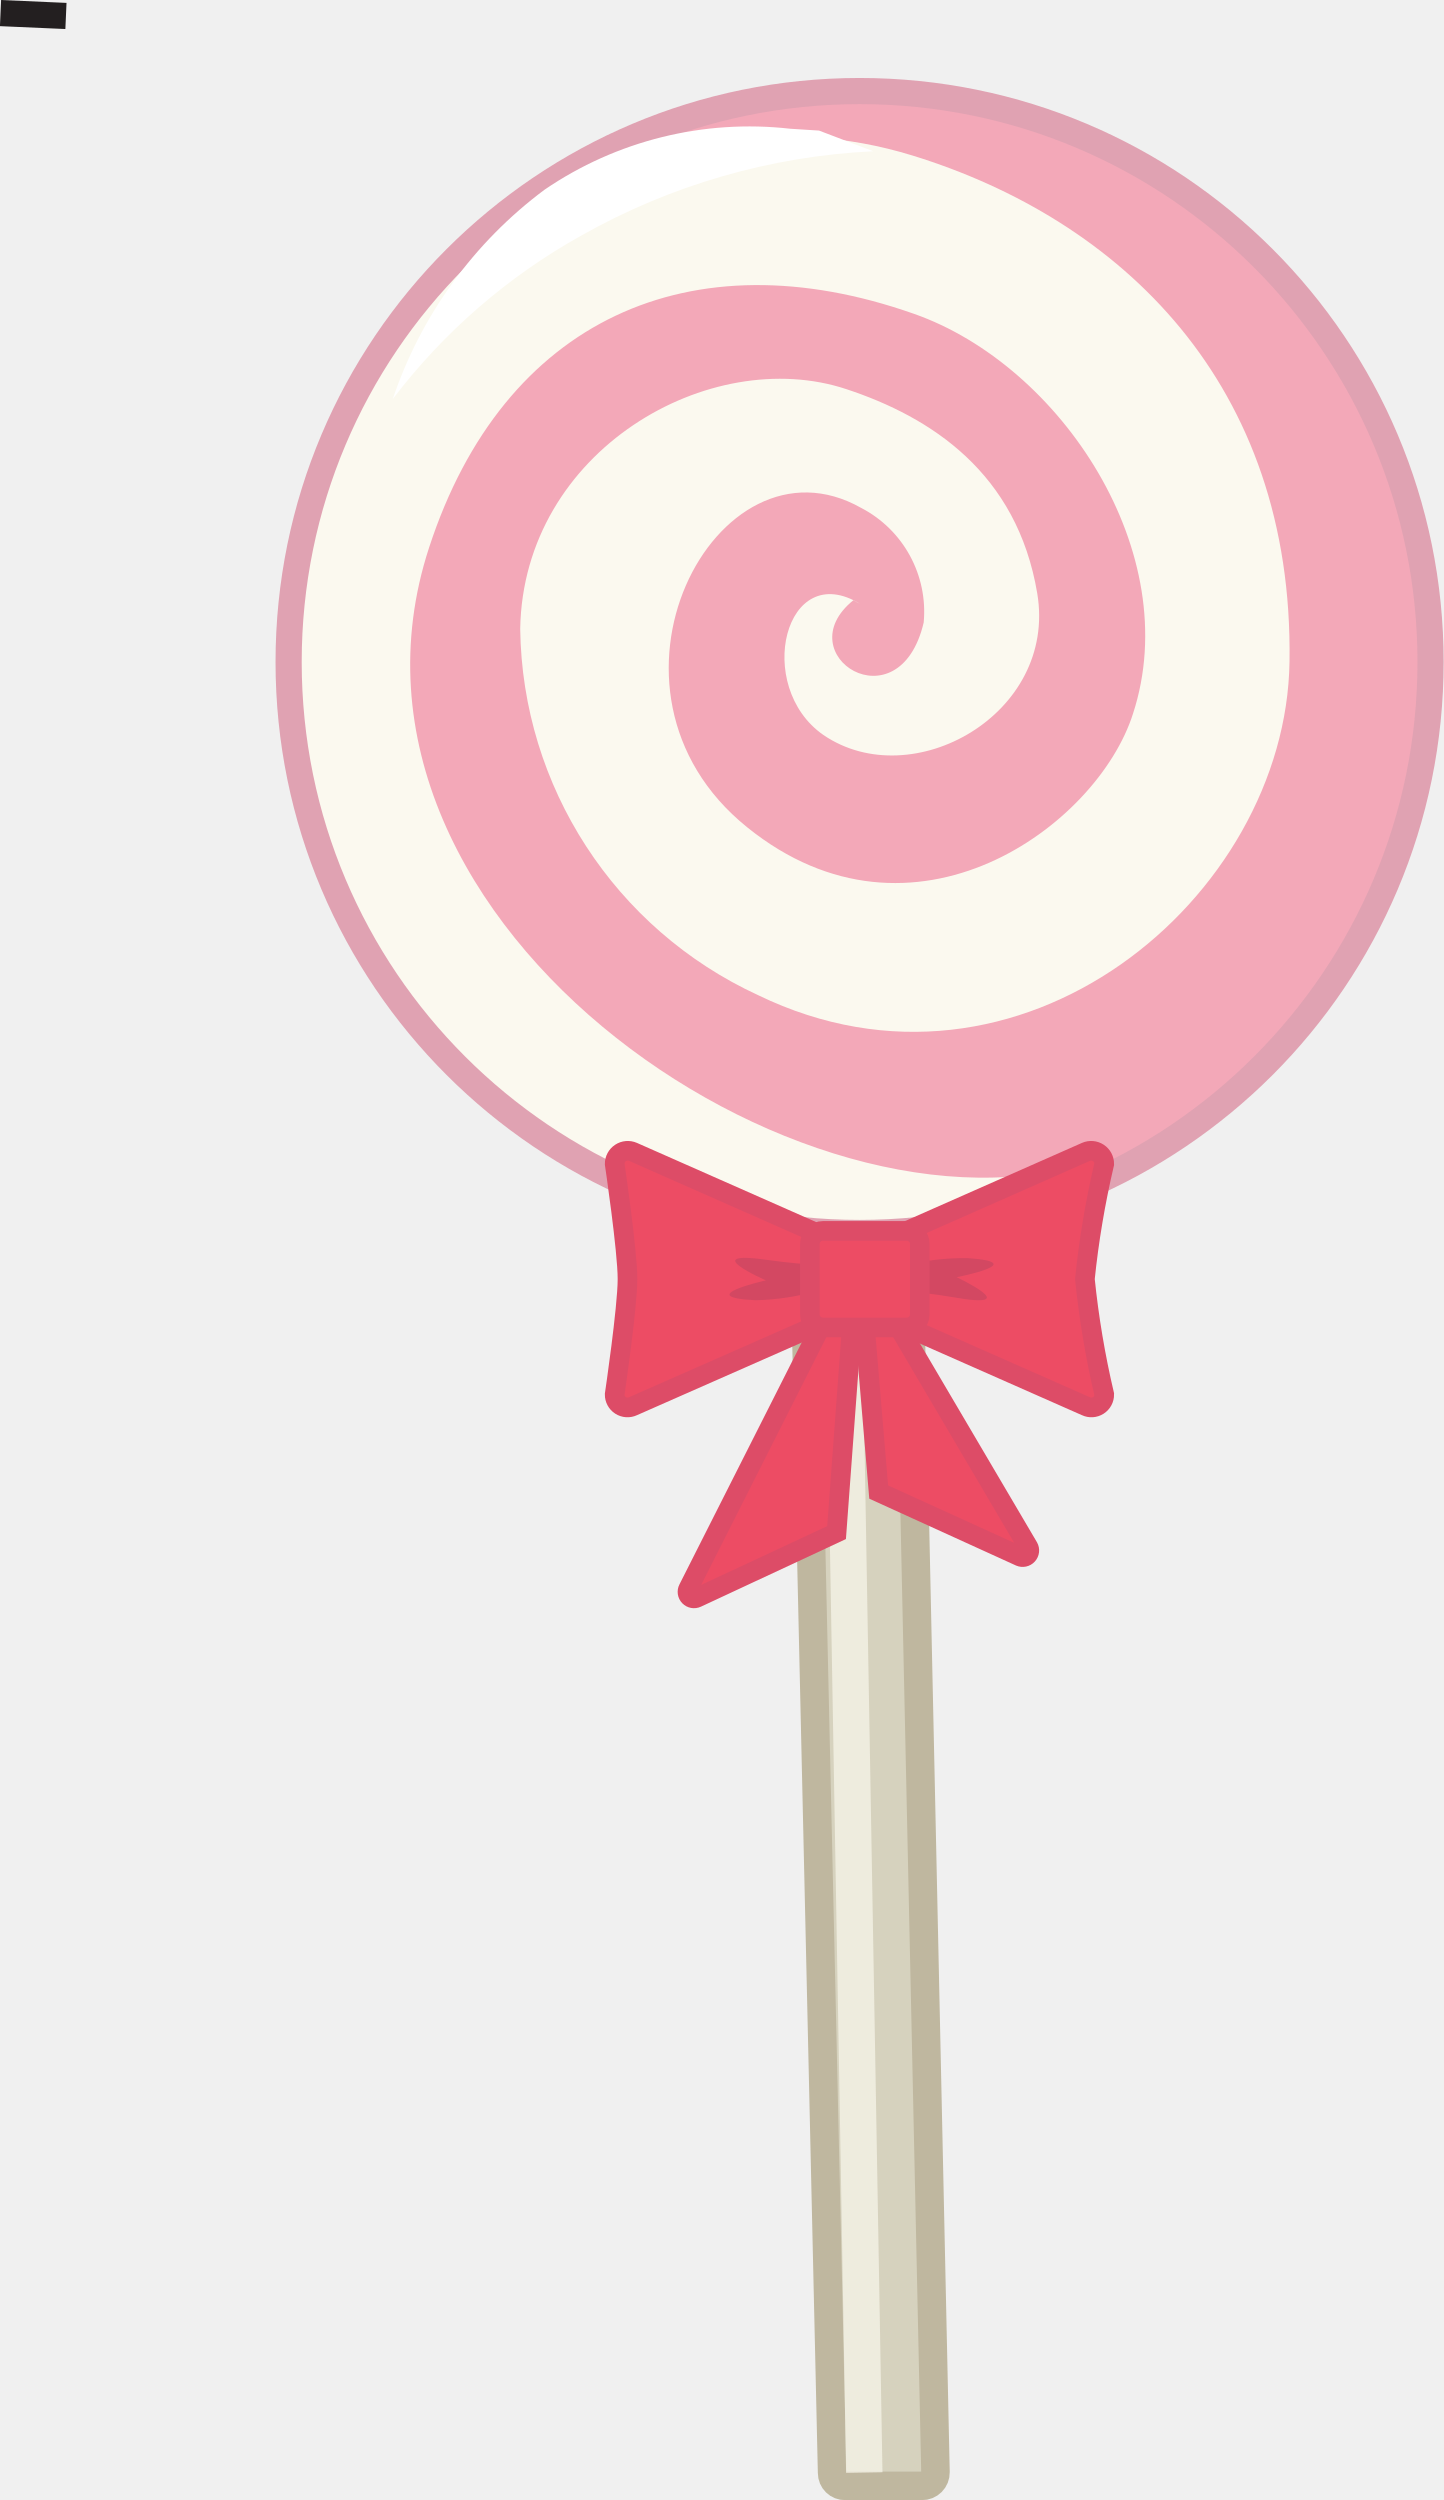
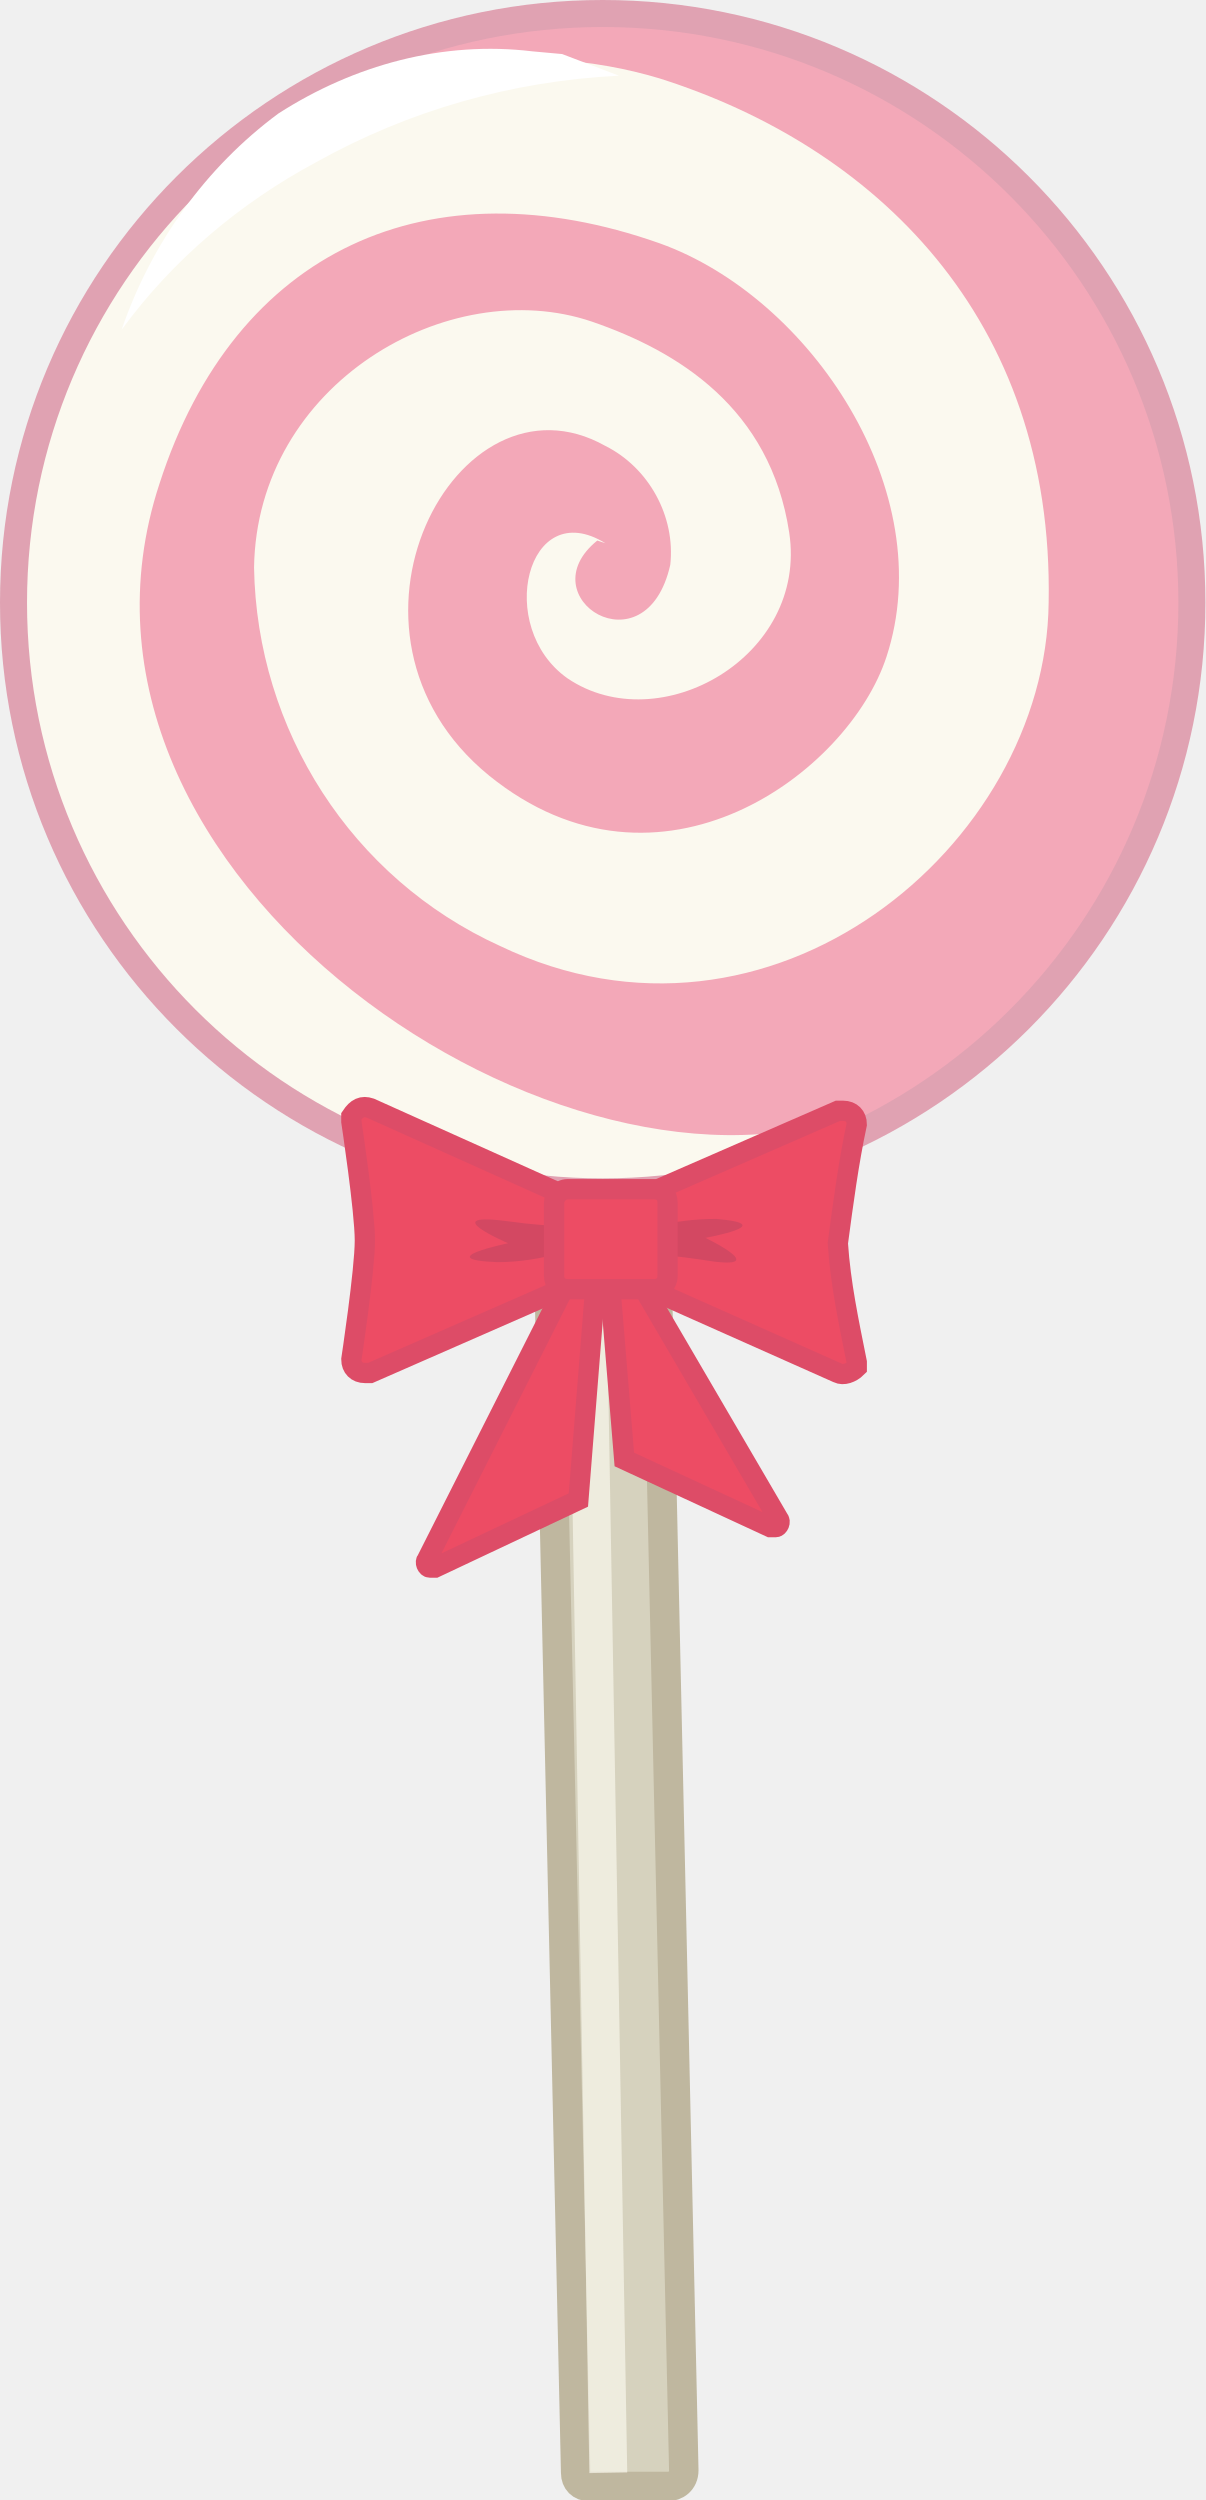
- <svg xmlns="http://www.w3.org/2000/svg" id="Layer_1" data-name="Layer 1" viewBox="0 0 55.16 95.54">
-   <defs>
-     <style>.cls-1{fill:#d6d2be;stroke:#bfb79f;stroke-width:1.09px;}.cls-1,.cls-3,.cls-6,.cls-7,.cls-8,.cls-9{stroke-miterlimit:10;}.cls-2{fill:#f3a8b8;}.cls-3,.cls-6,.cls-7{fill:none;}.cls-3,.cls-6{stroke:#231f20;}.cls-4,.cls-5{fill:#fbf9ef;}.cls-4{opacity:0.66;}.cls-6{stroke-width:0.92px;}.cls-7{stroke:#e0a2b2;}.cls-8,.cls-9{fill:#ed4c64;stroke:#dd4c67;}.cls-8{stroke-width:0.76px;}.cls-9{stroke-width:0.75px;}.cls-10{fill:#d34862;}.cls-11{fill:#fff;}</style>
-   </defs>
-   <path class="cls-1" d="M50.93,93.43H48a.49.49,0,0,1-.5-.49L46.38,43.57h4l1.07,49.34A.51.51,0,0,1,50.93,93.43Z" transform="translate(-15.7 1.57)" />
-   <circle class="cls-2" cx="32.85" cy="25.3" r="21.82" />
-   <line class="cls-3" x1="0.02" y1="0.5" x2="2.52" y2="0.61" />
-   <rect class="cls-4" x="47.63" y="46.17" width="1.39" height="46.76" transform="translate(-16.91 2.42) rotate(-1)" />
-   <path class="cls-5" d="M58.1,42.55c-10.84,4.46-30.77-8.62-26-23.2,2.84-8.71,10-11.93,18.52-8.93C56.25,12.39,61,19.57,59,25.7c-1.36,4.3-8.41,9.46-14.74,4.35-6.53-5.25-1.18-15.34,4.35-12.21A4.47,4.47,0,0,1,51,22.22c-.94,4-5.26,1.23-2.69-.85l.28.15c-2.89-1.79-4.1,3.14-1.42,5,3.39,2.31,8.94-.8,8.17-5.41s-4.06-6.74-7.3-7.81c-5.2-1.72-12.34,2.33-12.46,9.16a15.64,15.64,0,0,0,9.09,14c10,4.85,20.18-3.72,20.31-12.74.16-10.64-6.46-16.9-14.42-19.35-9.94-3.06-20.87,3.9-23.17,13.08-2.87,11.47,3.13,24,15.63,27.62C49,46.79,58.6,43.66,58.1,42.55Z" transform="translate(-15.7 1.57)" />
-   <path class="cls-6" d="M58.42,44.34" transform="translate(-15.7 1.57)" />
-   <circle class="cls-7" cx="32.85" cy="25.3" r="21.82" />
-   <path class="cls-8" d="M49.79,48.71,55,57.56a.25.25,0,0,1-.32.35l-5.4-2.46-.62-7.37Z" transform="translate(-15.7 1.57)" />
-   <path class="cls-9" d="M47.2,48.86,42,59.15a.25.25,0,0,0,.33.34L47.67,57l.65-8.78Z" transform="translate(-15.7 1.57)" />
-   <path class="cls-9" d="M46.2,47.31l11,4.86a.49.49,0,0,0,.7-.45,34.76,34.76,0,0,1-.74-4.41,34.86,34.86,0,0,1,.74-4.4.5.5,0,0,0-.7-.46Z" transform="translate(-15.7 1.57)" />
-   <path class="cls-9" d="M48.83,46.4l-8.94-3.95a.5.5,0,0,0-.7.46s.49,3.3.49,4.4-.49,4.41-.49,4.41a.49.49,0,0,0,.7.45l8.94-3.94A1,1,0,0,0,48.83,46.4Z" transform="translate(-15.7 1.57)" />
-   <path class="cls-10" d="M52.68,46.51A9.39,9.39,0,0,0,48,47.69,22.53,22.53,0,0,1,52.1,48c2.86.51.16-.76.16-.76S55.13,46.68,52.68,46.51Z" transform="translate(-15.7 1.57)" />
-   <path class="cls-10" d="M44.58,48.12a9.46,9.46,0,0,0,4.6-1.32,23.66,23.66,0,0,1-4.07-.21c-2.87-.42-.14.77-.14.77S42.12,48,44.58,48.12Z" transform="translate(-15.7 1.57)" />
-   <rect class="cls-9" x="30.95" y="47.04" width="4.2" height="3.69" rx="0.5" />
-   <path class="cls-11" d="M45.9,3.35a13.88,13.88,0,0,0-9.39,2.33,16.56,16.56,0,0,0-5.8,8A23.27,23.27,0,0,1,37.9,7.44,25.12,25.12,0,0,1,49.07,4.21L47,3.42h0Z" transform="translate(-15.7 1.57)" />
+ <svg xmlns="http://www.w3.org/2000/svg" version="1.1" id="Layer_1" x="0px" y="0px" viewBox="0 0 44.6 92.5" style="enable-background:new 0 0 44.6 92.5;" xml:space="preserve">
+   <style type="text/css">
+ 	.st0{fill:#D6D2BE;stroke:#BFB79F;stroke-width:1.09;stroke-miterlimit:10;}
+ 	.st1{fill:#F3A8B8;}
+ 	.st2{opacity:0.66;fill:#FBF9EF;enable-background:new    ;}
+ 	.st3{fill:#FBF9EF;}
+ 	.st4{fill:none;stroke:#231F20;stroke-width:0.92;stroke-miterlimit:10;}
+ 	.st5{fill:none;stroke:#E0A2B2;stroke-miterlimit:10;}
+ 	.st6{fill:#ED4C64;stroke:#DD4C67;stroke-width:0.76;stroke-miterlimit:10;}
+ 	.st7{fill:#ED4C64;stroke:#DD4C67;stroke-width:0.75;stroke-miterlimit:10;}
+ 	.st8{fill:#D34862;}
+ 	.st9{fill:#FFFFFF;}
+ </style>
+   <path class="st0" d="M24.7,92h-2.9c-0.3,0-0.5-0.2-0.5-0.5l0,0l-1.1-49.4h4l1.1,49.3C25.3,91.8,25,92,24.7,92L24.7,92z" />
+   <circle class="st1" cx="22.3" cy="22.3" r="21.8" />
+   <rect x="21.4" y="44.7" transform="matrix(0.9998 -1.745324e-02 1.745324e-02 0.9998 -1.1851 0.3961)" class="st2" width="1.4" height="46.8" />
+   <path class="st3" d="M31.9,41.1c-10.8,4.5-30.8-8.6-26-23.2C8.7,9.2,15.9,6,24.4,9c5.6,2,10.4,9.2,8.4,15.3  c-1.4,4.3-8.4,9.5-14.7,4.4c-6.5-5.3-1.2-15.3,4.3-12.2c1.6,0.8,2.6,2.6,2.4,4.4c-0.9,4-5.3,1.2-2.7-0.9l0.3,0.1  c-2.9-1.8-4.1,3.1-1.4,5c3.4,2.3,8.9-0.8,8.2-5.4s-4.1-6.7-7.3-7.8C16.6,10.1,9.5,14.2,9.4,21c0.1,6,3.6,11.5,9.1,14  c10,4.8,20.2-3.7,20.3-12.7C39,11.7,32.3,5.4,24.4,2.9C14.4-0.1,3.5,6.8,1.2,16c-2.9,11.5,3.1,24,15.6,27.6  C22.8,45.4,32.4,42.2,31.9,41.1z" />
+   <path class="st4" d="M32.2,42.9" />
+   <circle class="st5" cx="22.3" cy="22.3" r="21.8" />
+   <path class="st6" d="M23.6,47.3l5.2,8.9c0.1,0.1,0,0.3-0.1,0.3s-0.2,0-0.2,0L23.1,54l-0.6-7.3L23.6,47.3z" />
+   <path class="st7" d="M21,47.4l-5.2,10.3c-0.1,0.1,0,0.3,0.1,0.3s0.2,0,0.2,0l5.3-2.5l0.7-8.8L21,47.4z" />
+   <path class="st7" d="M20,45.9l11,4.9c0.2,0.1,0.5,0,0.7-0.2c0-0.1,0-0.1,0-0.2c-0.3-1.5-0.6-2.9-0.7-4.4c0.2-1.5,0.4-3,0.7-4.4  c0-0.3-0.2-0.5-0.5-0.5c-0.1,0-0.1,0-0.2,0L20,45.9z" />
+   <path class="st7" d="M22.6,45l-8.9-4c-0.3-0.1-0.5,0-0.7,0.3c0,0.1,0,0.1,0,0.2c0,0,0.5,3.3,0.5,4.4S13,50.3,13,50.3  c0,0.3,0.2,0.5,0.5,0.5c0.1,0,0.1,0,0.2,0l8.9-3.9c0.5-0.2,0.7-0.8,0.5-1.3C23,45.3,22.9,45.1,22.6,45z" />
+   <path class="st8" d="M26.5,45.1c-1.6,0-3.2,0.4-4.7,1.2c1.4,0,2.7,0.1,4.1,0.3c2.9,0.5,0.2-0.8,0.2-0.8S28.9,45.3,26.5,45.1z" />
+   <path class="st8" d="M18.4,46.7c1.6,0,3.2-0.5,4.6-1.3c-1.4,0-2.7,0-4.1-0.2C16,44.8,18.8,46,18.8,46S15.9,46.6,18.4,46.7z" />
+   <path class="st7" d="M21,44h3.2c0.3,0,0.5,0.2,0.5,0.5v2.7c0,0.3-0.2,0.5-0.5,0.5H21c-0.3,0-0.5-0.2-0.5-0.5v-2.7  C20.5,44.3,20.7,44,21,44z" />
+   <path class="st9" d="M19.7,1.9c-3.3-0.4-6.6,0.5-9.4,2.3c-2.7,2-4.7,4.8-5.8,8C6.4,9.6,8.9,7.5,11.7,6c3.4-1.9,7.2-3,11.2-3.2  L20.8,2l0,0L19.7,1.9z" />
</svg>
